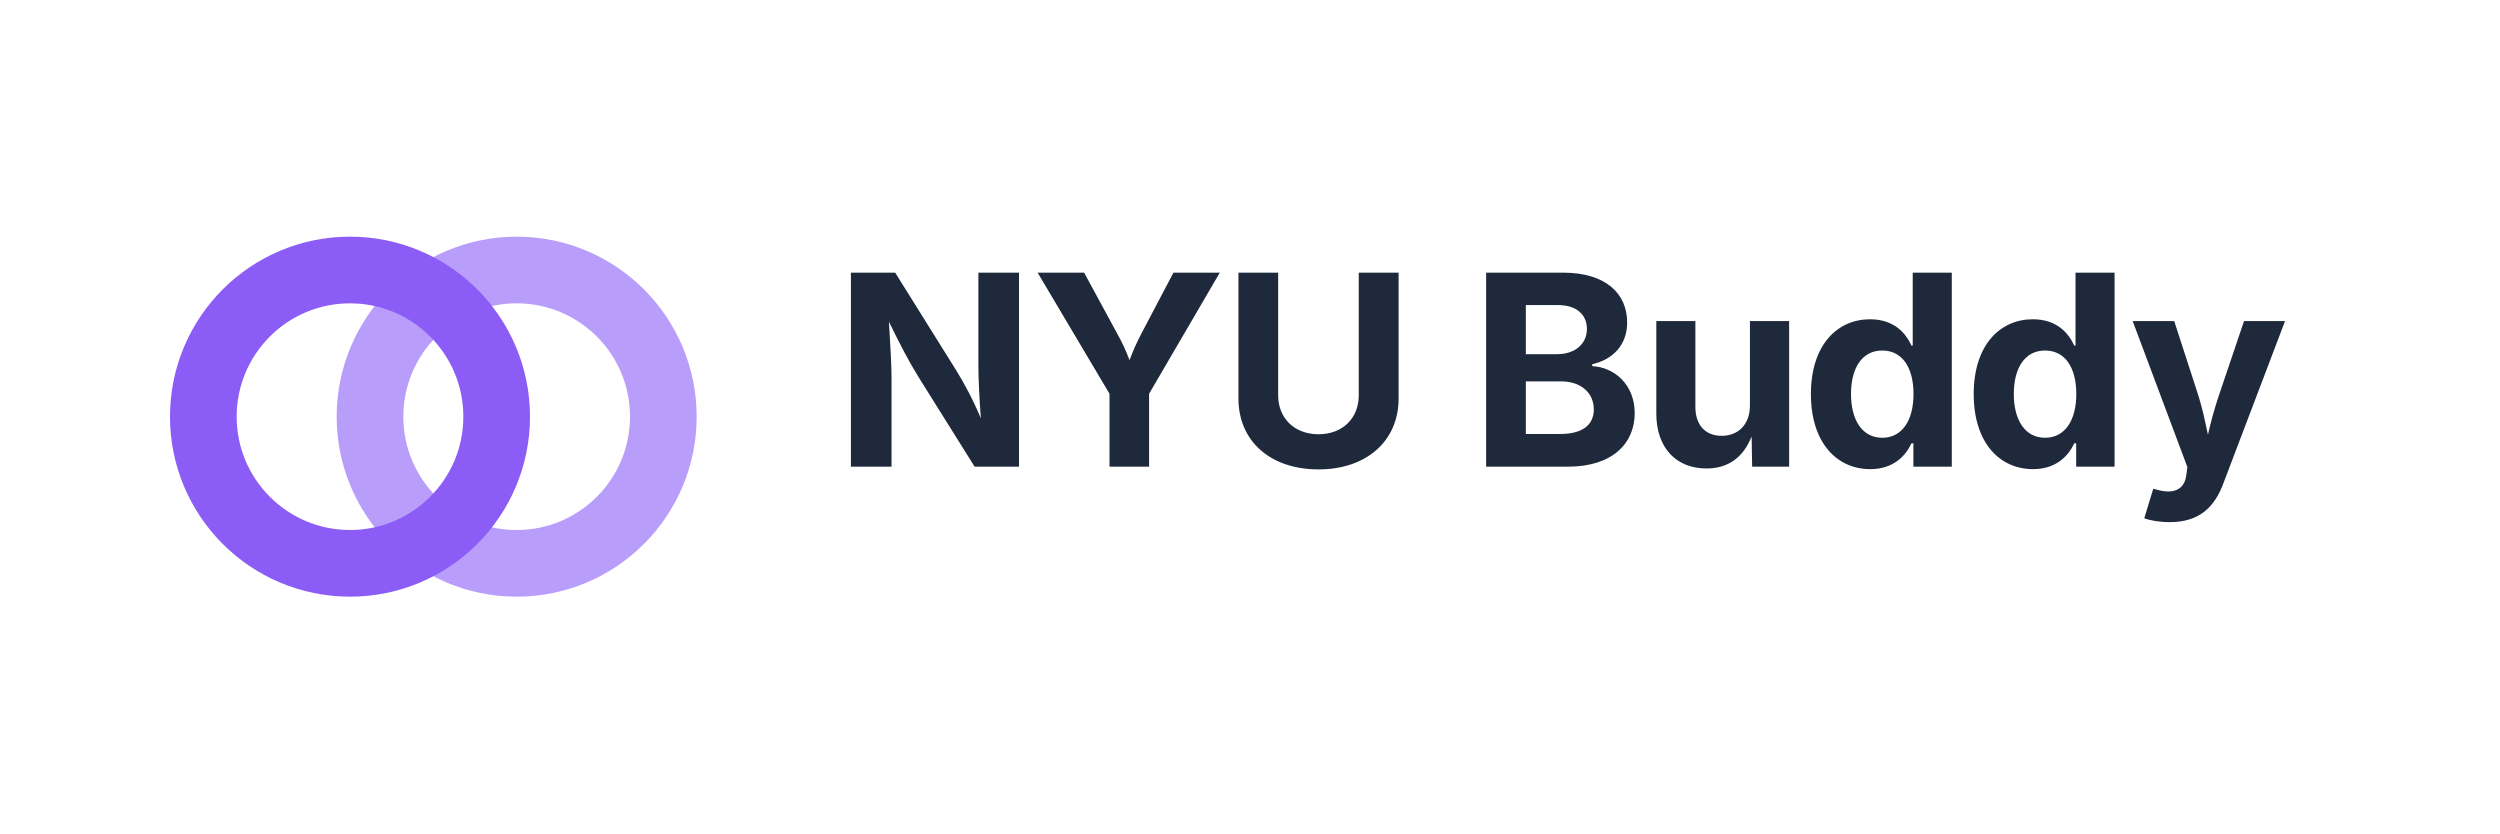
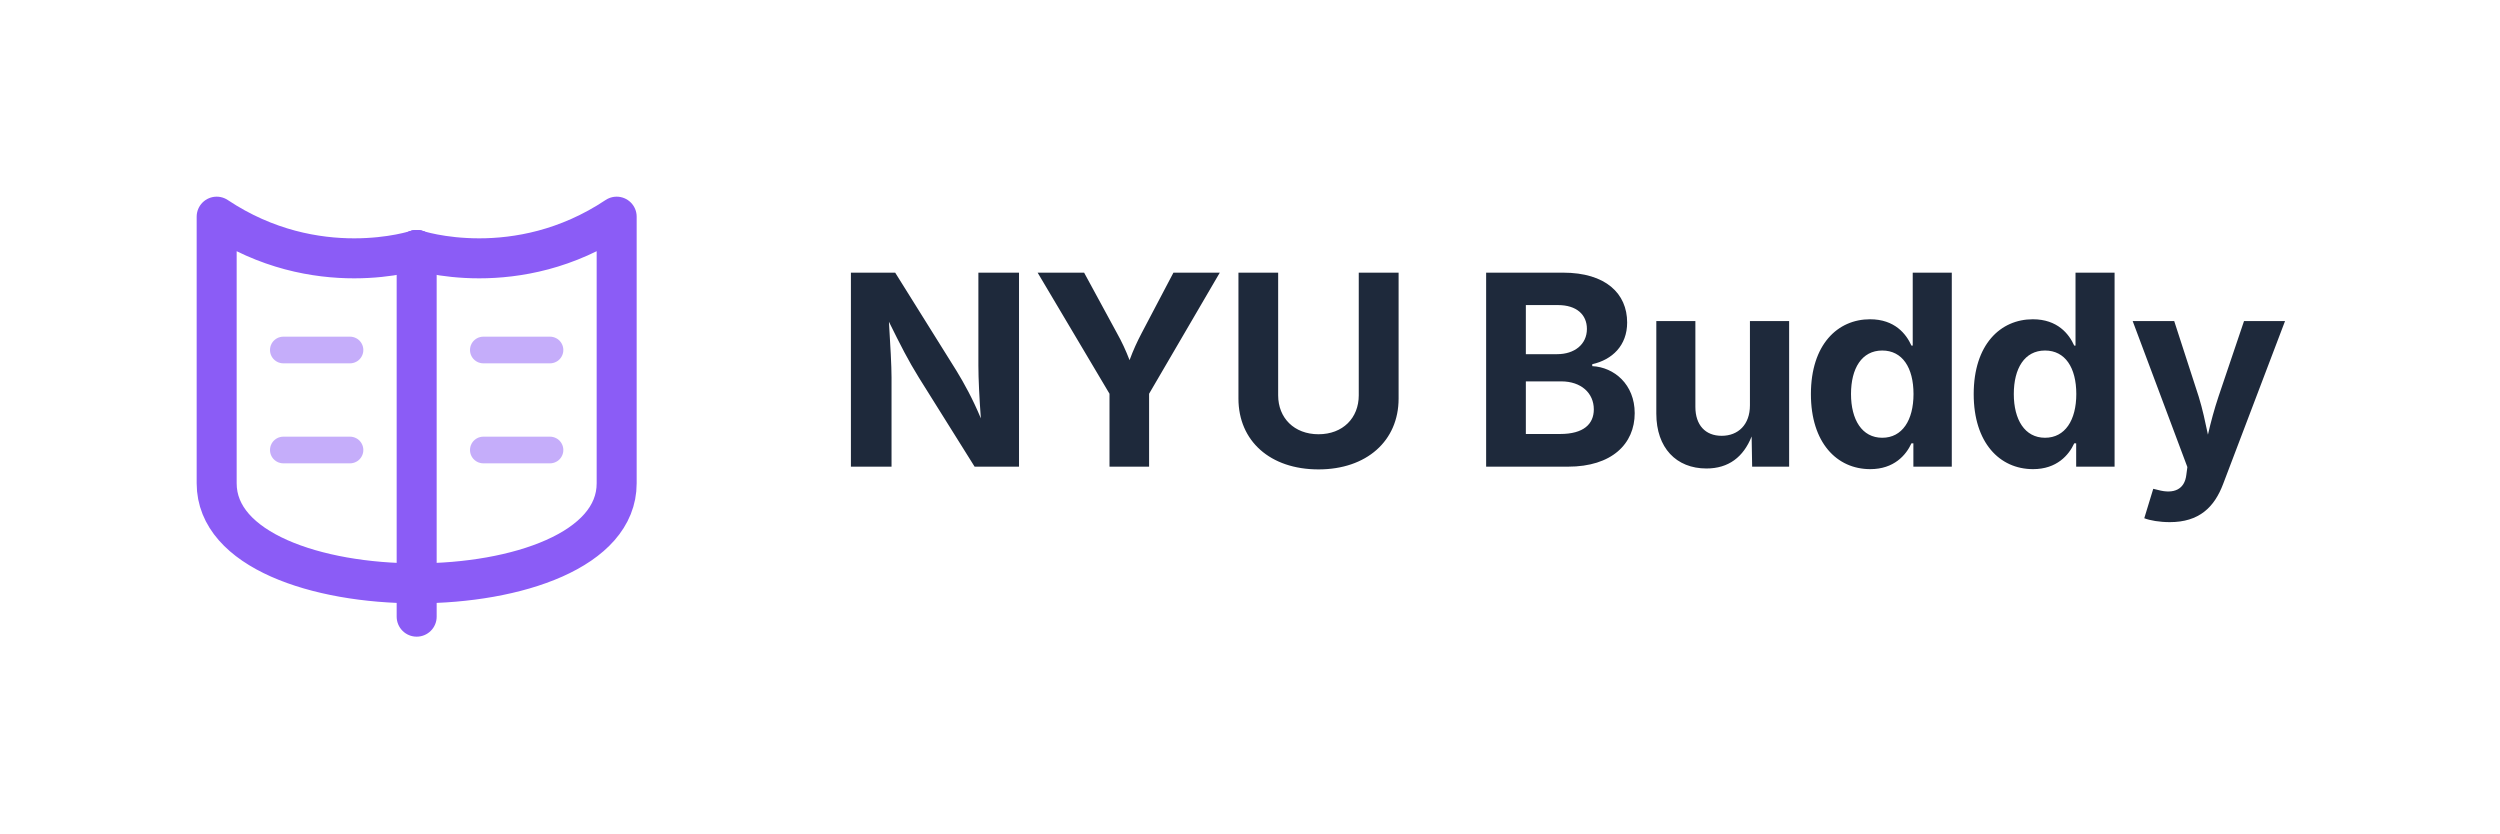
<svg xmlns="http://www.w3.org/2000/svg" viewBox="0 0 300 100" width="100%" height="100%">
  <g transform="translate(10, 10) scale(0.8)">
    <g fill="#8b5cf6" stroke="#8b5cf6" stroke-linecap="round" stroke-linejoin="round">
-       <circle cx="40" cy="50" r="22" fill="none" stroke-width="10" />
-       <circle cx="65" cy="50" r="22" fill="none" stroke-width="10" opacity="0.6" />
+       <path d="M 50 75 L 50 25 L 50 80" fill="none" stroke-width="6" stroke-linecap="round" />
+       <path d="M 50 75 C 35 75 20 70 20 60 L 20 20 C 35 30 50 25 50 25" fill="none" stroke-width="6" stroke-linejoin="round" />
+       <path d="M 50 75 C 65 75 80 70 80 60 L 80 20 C 65 30 50 25 50 25" fill="none" stroke-width="6" stroke-linejoin="round" />
+       <path d="M 30 40 L 40 40 M 30 55 L 40 55 M 60 40 L 70 40 M 60 55 L 70 55" fill="none" stroke-width="4" stroke-linecap="round" opacity="0.5" />
    </g>
  </g>
  <text x="100" y="56" font-family="'Inter', -apple-system, sans-serif" font-weight="700" font-size="32" letter-spacing="-0.02em" fill="#1e293b">
    NYU Buddy
  </text>
</svg>
